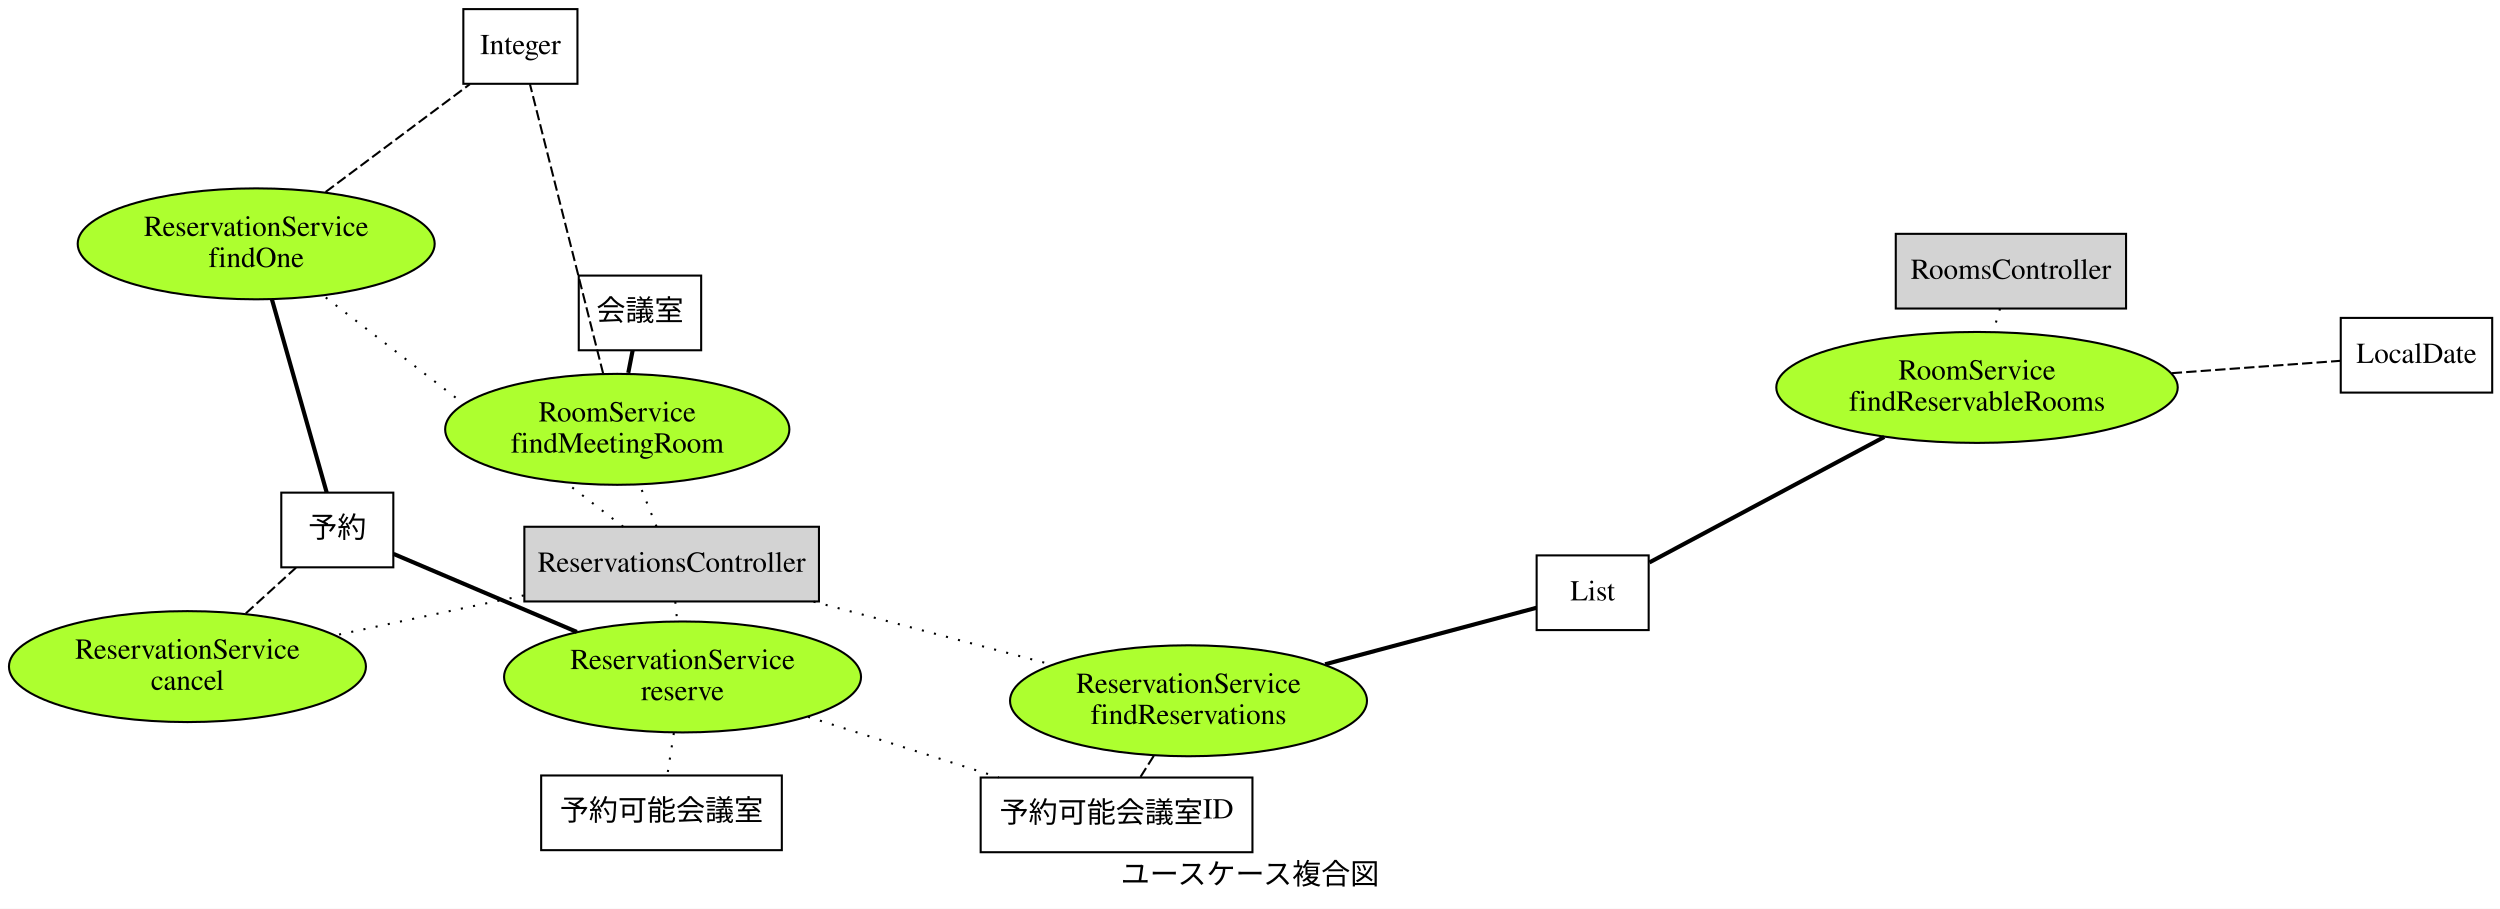
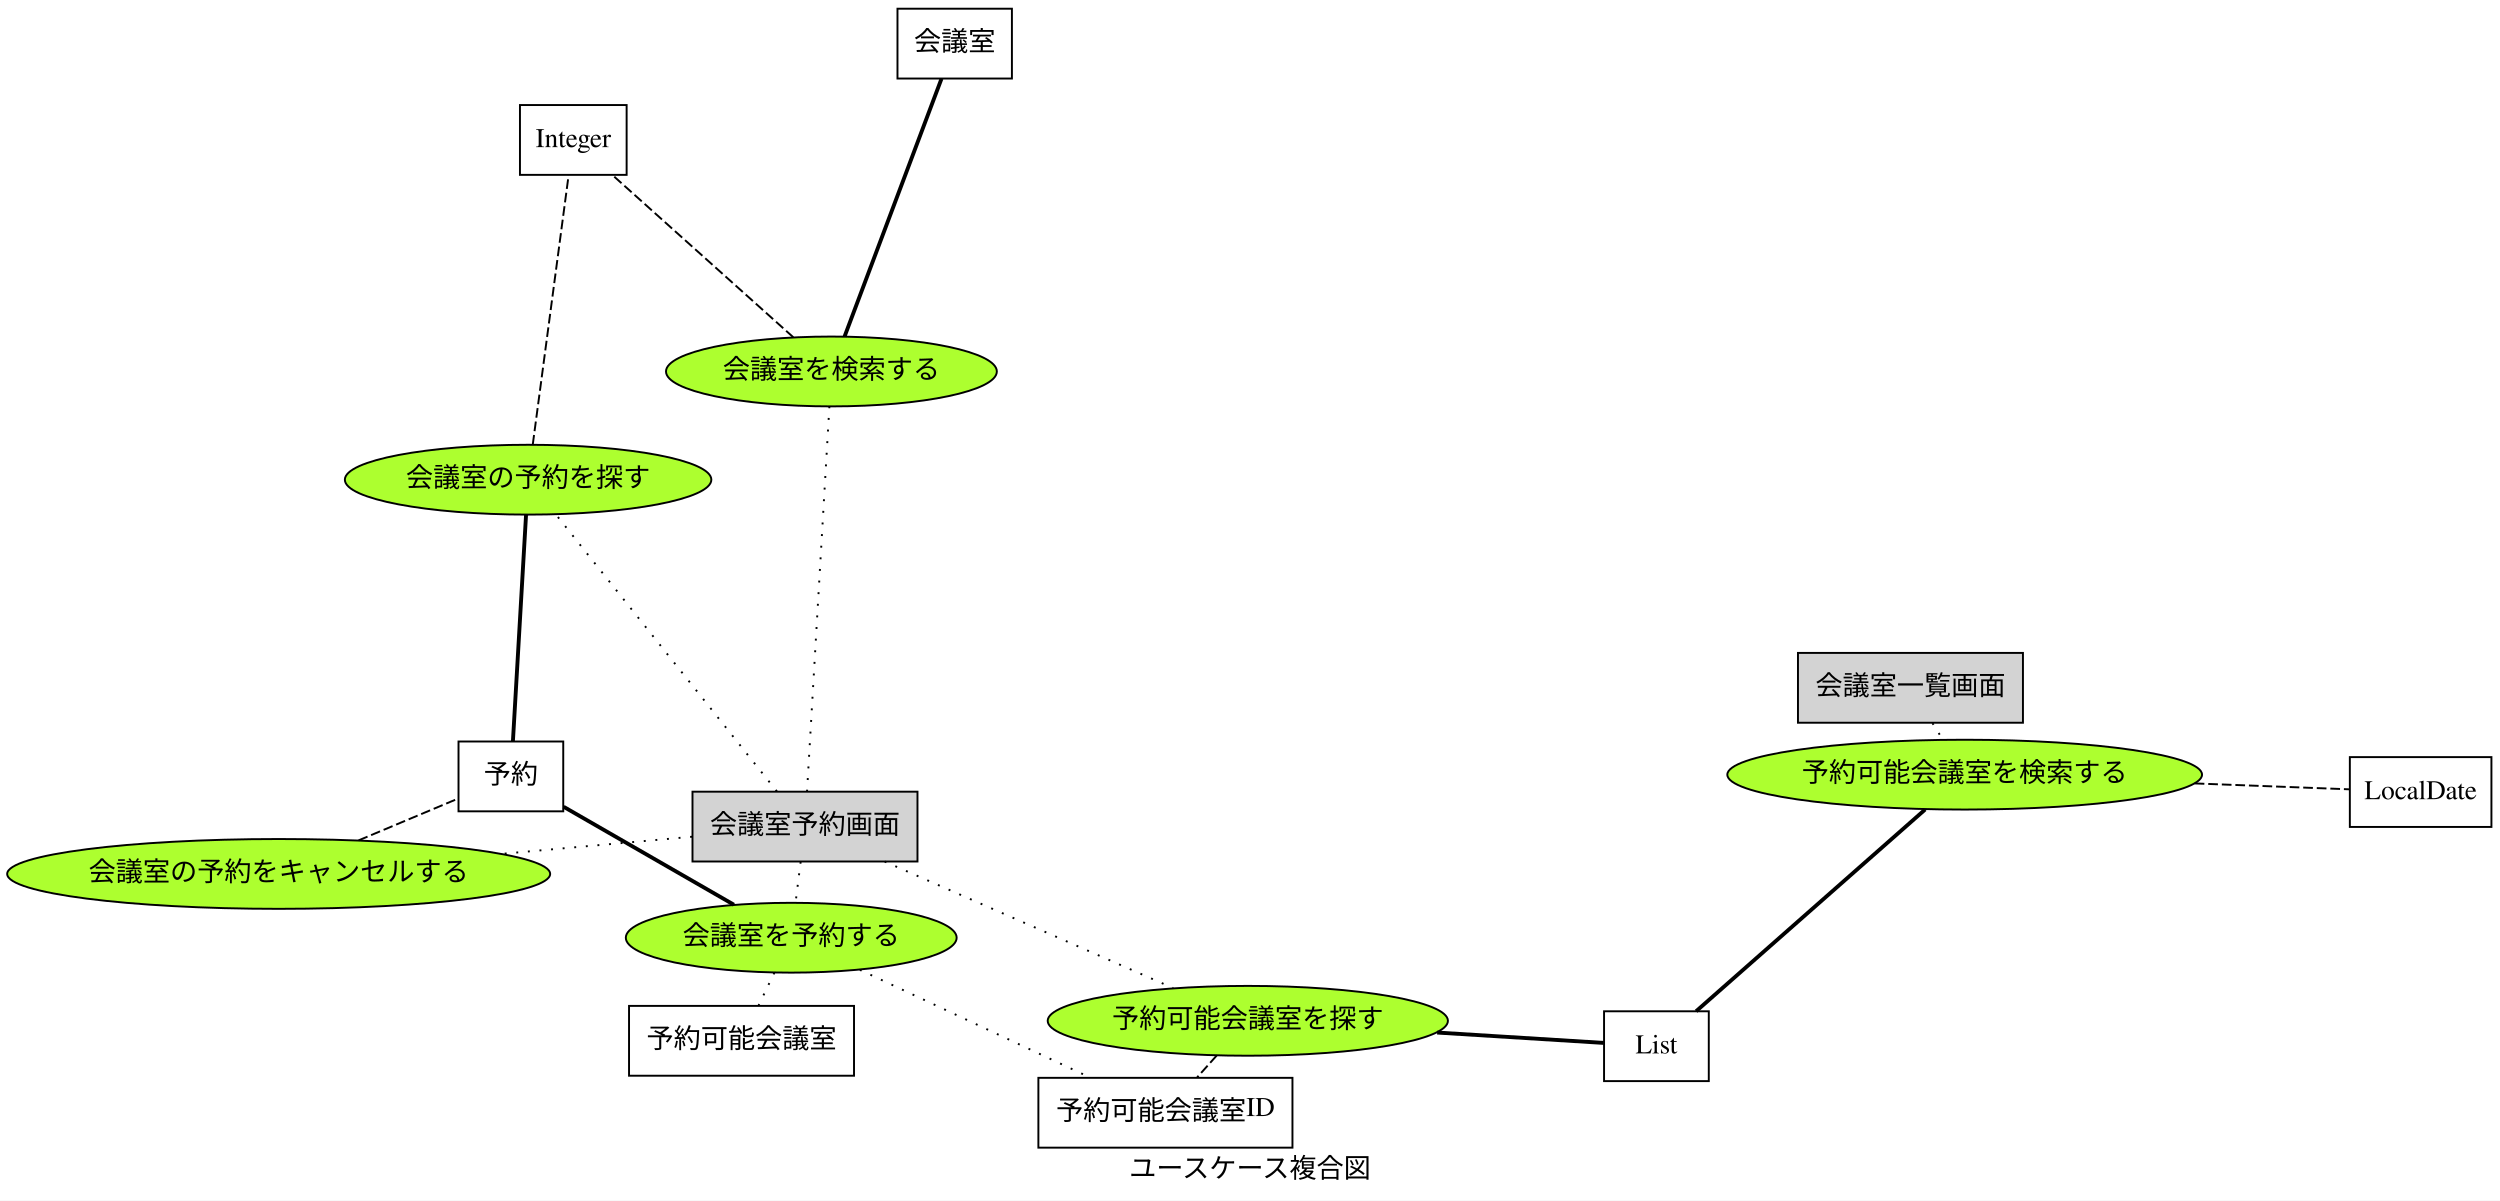
- <svg xmlns="http://www.w3.org/2000/svg" xmlns:xlink="http://www.w3.org/1999/xlink" width="1205px" height="438px" viewBox="0.00 0.00 1205.00 438.00">
-   <g id="graph0" class="graph" transform="scale(1.0 1.0) rotate(0) translate(4 411)">
-     <polygon fill="white" stroke="transparent" points="-4,27 -4,-411 1201,-411 1201,27 -4,27" />
-     <text text-anchor="middle" x="598.5" y="15.2" font-family="Times,serif" font-size="14.00">ユースケース複合図</text>
+ <svg xmlns="http://www.w3.org/2000/svg" xmlns:xlink="http://www.w3.org/1999/xlink" width="1289px" height="619px" viewBox="0.00 0.00 1289.00 619.00">
+   <g id="graph0" class="graph" transform="scale(1.0 1.0) rotate(0) translate(4 592)">
+     <polygon fill="white" stroke="transparent" points="-4,27 -4,-592 1285,-592 1285,27 -4,27" />
+     <text text-anchor="middle" x="640.5" y="15.2" font-family="Times,serif" font-size="14.00">ユースケース複合図</text>
    <g id="node1" class="node">
      <g id="a_node1">
        <a xlink:href="https://github.com/system-sekkei/library/tree/master/src/main/java/mrs/application/service/reservation/ReservationService.java" xlink:title="ReservationService.cancel(Reservation)">
-           <ellipse fill="greenyellow" stroke="black" cx="86.35" cy="-89.7" rx="86.03" ry="26.74" />
-           <text text-anchor="middle" x="86.35" y="-93.5" font-family="Times,serif" font-size="14.00">ReservationService</text>
-           <text text-anchor="middle" x="86.35" y="-78.5" font-family="Times,serif" font-size="14.00">cancel</text>
+           <ellipse fill="greenyellow" stroke="black" cx="139.68" cy="-141.4" rx="139.98" ry="18" />
+           <text text-anchor="middle" x="139.68" y="-137.7" font-family="Times,serif" font-size="14.00">
+                         会議室の予約をキャンセルする
+                     </text>
        </a>
      </g>
    </g>
    <g id="node2" class="node">
      <g id="a_node2">
        <a xlink:title="Reservation">
-           <polygon fill="none" stroke="black" points="185.58,-173.55 131.58,-173.55 131.58,-137.55 185.58,-137.55 185.58,-173.55" />
-           <text text-anchor="middle" x="158.58" y="-151.85" font-family="Times,serif" font-size="14.00">予約</text>
+           <polygon fill="none" stroke="black" points="286.41,-209.68 232.41,-209.68 232.41,-173.68 286.41,-173.68 286.41,-209.68" />
+           <text text-anchor="middle" x="259.41" y="-187.98" font-family="Times,serif" font-size="14.00">予約
+                     </text>
        </a>
      </g>
    </g>
    <g id="edge1" class="edge">
-       <path fill="none" stroke="black" stroke-dasharray="5,2" d="M114.49,-115.35C122.57,-122.71 131.21,-130.59 138.68,-137.4" />
+       <path fill="none" stroke="black" stroke-dasharray="5,2" d="M180.88,-158.7C197.79,-165.8 216.91,-173.83 232.05,-180.19" />
    </g>
    <g id="node4" class="node">
      <g id="a_node4">
        <a xlink:href="https://github.com/system-sekkei/library/tree/master/src/main/java/mrs/application/service/reservation/ReservationService.java" xlink:title="ReservationService.findOne(Integer)">
-           <ellipse fill="greenyellow" stroke="black" cx="119.48" cy="-293.47" rx="86.03" ry="26.74" />
-           <text text-anchor="middle" x="119.48" y="-297.27" font-family="Times,serif" font-size="14.00">ReservationService</text>
-           <text text-anchor="middle" x="119.48" y="-282.27" font-family="Times,serif" font-size="14.00">findOne</text>
+           <ellipse fill="greenyellow" stroke="black" cx="268.29" cy="-344.67" rx="94.48" ry="18" />
+           <text text-anchor="middle" x="268.29" y="-340.97" font-family="Times,serif" font-size="14.00">
+                         会議室の予約を探す
+                     </text>
        </a>
      </g>
    </g>
    <g id="edge3" class="edge">
-       <path fill="none" stroke="black" stroke-width="2" d="M153.47,-173.58C146.74,-197.31 134.86,-239.22 127.07,-266.67" />
+       <path fill="none" stroke="black" stroke-width="2" d="M260.46,-209.83C262.17,-239.27 265.53,-297.11 267.23,-326.54" />
    </g>
    <g id="node9" class="node">
      <g id="a_node9">
        <a xlink:href="https://github.com/system-sekkei/library/tree/master/src/main/java/mrs/application/service/reservation/ReservationService.java" xlink:title="ReservationService.reserve(Reservation)">
-           <ellipse fill="greenyellow" stroke="black" cx="324.99" cy="-84.71" rx="86.03" ry="26.74" />
-           <text text-anchor="middle" x="324.99" y="-88.51" font-family="Times,serif" font-size="14.00">ReservationService</text>
-           <text text-anchor="middle" x="324.99" y="-73.51" font-family="Times,serif" font-size="14.00">reserve</text>
+           <ellipse fill="greenyellow" stroke="black" cx="403.96" cy="-108.51" rx="85.29" ry="18" />
+           <text text-anchor="middle" x="403.96" y="-104.81" font-family="Times,serif" font-size="14.00">
+                         会議室を予約する
+                     </text>
        </a>
      </g>
    </g>
    <g id="edge9" class="edge">
-       <path fill="none" stroke="black" stroke-width="2" d="M185.69,-144.01C209.54,-133.86 244.91,-118.8 274.04,-106.4" />
+       <path fill="none" stroke="black" stroke-width="2" d="M286.59,-176.03C311.62,-161.63 348.65,-140.33 374.4,-125.51" />
    </g>
    <g id="node3" class="node">
      <g id="a_node3">
        <a xlink:title="ReservationsController">
-           <polygon fill="lightgray" stroke="black" points="390.74,-157.1 248.74,-157.1 248.74,-121.1 390.74,-121.1 390.74,-157.1" />
-           <text text-anchor="middle" x="319.74" y="-135.4" font-family="Times,serif" font-size="14.00">ReservationsController</text>
+           <polygon fill="lightgray" stroke="black" points="469.05,-183.81 353.05,-183.81 353.05,-147.81 469.05,-147.81 469.05,-183.81" />
+           <text text-anchor="middle" x="411.05" y="-162.11" font-family="Times,serif" font-size="14.00">
+                         会議室予約画面
+                     </text>
        </a>
      </g>
    </g>
    <g id="edge2" class="edge">
-       <path fill="none" stroke="black" stroke-dasharray="1,5" d="M248.45,-124.01C219.76,-117.94 186.74,-110.95 158.01,-104.87" />
+       <path fill="none" stroke="black" stroke-dasharray="1,5" d="M352.83,-160.58C324.1,-157.99 288.4,-154.78 254.48,-151.73" />
    </g>
    <g id="edge5" class="edge">
-       <path fill="none" stroke="black" stroke-dasharray="1,5" d="M296.38,-157.11C260.68,-184.63 192.44,-237.23 151.95,-268.44" />
+       <path fill="none" stroke="black" stroke-dasharray="1,5" d="M396.58,-183.95C369.14,-218.32 309.89,-292.55 282.59,-326.75" />
    </g>
    <g id="node6" class="node">
      <g id="a_node6">
        <a xlink:href="https://github.com/system-sekkei/library/tree/master/src/main/java/mrs/application/service/reservation/ReservationService.java" xlink:title="ReservationService.findReservations(ReservableRoomId)">
-           <ellipse fill="greenyellow" stroke="black" cx="568.86" cy="-73.23" rx="86.03" ry="26.74" />
-           <text text-anchor="middle" x="568.86" y="-77.03" font-family="Times,serif" font-size="14.00">ReservationService</text>
-           <text text-anchor="middle" x="568.86" y="-62.03" font-family="Times,serif" font-size="14.00">findReservations</text>
+           <ellipse fill="greenyellow" stroke="black" cx="639.37" cy="-65.67" rx="103.18" ry="18" />
+           <text text-anchor="middle" x="639.37" y="-61.97" font-family="Times,serif" font-size="14.00">
+                         予約可能会議室を探す
+                     </text>
        </a>
      </g>
    </g>
    <g id="edge8" class="edge">
-       <path fill="none" stroke="black" stroke-dasharray="1,5" d="M388.14,-121.02C423.86,-111.57 467.38,-100.06 502.76,-90.71" />
+       <path fill="none" stroke="black" stroke-dasharray="1,5" d="M452.13,-147.79C494.37,-129.27 559.64,-100.64 600.9,-82.55" />
    </g>
    <g id="edge12" class="edge">
-       <path fill="none" stroke="black" stroke-dasharray="1,5" d="M321.49,-120.99C321.77,-118.02 322.08,-114.89 322.38,-111.77" />
+       <path fill="none" stroke="black" stroke-dasharray="1,5" d="M408.81,-147.68C407.98,-140.99 407.04,-133.41 406.21,-126.72" />
    </g>
    <g id="node11" class="node">
      <g id="a_node11">
        <a xlink:href="https://github.com/system-sekkei/library/tree/master/src/main/java/mrs/application/service/room/RoomService.java" xlink:title="RoomService.findMeetingRoom(Integer)">
-           <ellipse fill="greenyellow" stroke="black" cx="293.52" cy="-204.06" rx="82.96" ry="26.74" />
-           <text text-anchor="middle" x="293.52" y="-207.86" font-family="Times,serif" font-size="14.00">RoomService</text>
-           <text text-anchor="middle" x="293.52" y="-192.86" font-family="Times,serif" font-size="14.00">findMeetingRoom</text>
+           <ellipse fill="greenyellow" stroke="black" cx="424.68" cy="-400.47" rx="85.29" ry="18" />
+           <text text-anchor="middle" x="424.68" y="-396.77" font-family="Times,serif" font-size="14.00">
+                         会議室を検索する
+                     </text>
        </a>
      </g>
    </g>
    <g id="edge15" class="edge">
-       <path fill="none" stroke="black" stroke-dasharray="1,5" d="M312.44,-157.2C309.95,-163.35 307.12,-170.37 304.41,-177.07" />
+       <path fill="none" stroke="black" stroke-dasharray="1,5" d="M412.1,-183.84C414.63,-227.52 421.09,-338.65 423.63,-382.39" />
    </g>
    <g id="node5" class="node">
      <g id="a_node5">
        <a xlink:title="Integer">
-           <polygon fill="none" stroke="black" points="274.33,-406.61 219.33,-406.61 219.33,-370.61 274.33,-370.61 274.33,-406.61" />
-           <text text-anchor="middle" x="246.83" y="-384.91" font-family="Times,serif" font-size="14.00">Integer</text>
+           <polygon fill="none" stroke="black" points="319.09,-537.84 264.09,-537.84 264.09,-501.84 319.09,-501.84 319.09,-537.84" />
+           <text text-anchor="middle" x="291.59" y="-516.14" font-family="Times,serif" font-size="14.00">
+                         Integer
+                     </text>
        </a>
      </g>
    </g>
    <g id="edge4" class="edge">
-       <path fill="none" stroke="black" stroke-dasharray="5,2" d="M152.94,-318.47C174.75,-334.76 202.73,-355.66 222.45,-370.4" />
+       <path fill="none" stroke="black" stroke-dasharray="5,2" d="M270.69,-362.76C275.16,-396.32 284.68,-467.9 289.17,-501.59" />
    </g>
    <g id="node8" class="node">
      <g id="a_node8">
        <a xlink:title="ReservableRoomId">
-           <polygon fill="none" stroke="black" points="599.68,-36.23 468.68,-36.23 468.68,-0.23 599.68,-0.23 599.68,-36.23" />
-           <text text-anchor="middle" x="534.18" y="-14.53" font-family="Times,serif" font-size="14.00">予約可能会議室ID</text>
+           <polygon fill="none" stroke="black" points="662.39,-36.27 531.39,-36.27 531.39,-0.27 662.39,-0.27 662.39,-36.27" />
+           <text text-anchor="middle" x="596.89" y="-14.57" font-family="Times,serif" font-size="14.00">
+                         予約可能会議室ID
+                     </text>
        </a>
      </g>
    </g>
    <g id="edge7" class="edge">
-       <path fill="none" stroke="black" stroke-dasharray="5,2" d="M552.13,-46.7C549.91,-43.18 547.68,-39.65 545.58,-36.32" />
+       <path fill="none" stroke="black" stroke-dasharray="5,2" d="M623.31,-47.75C620.02,-44.08 616.56,-40.21 613.26,-36.53" />
    </g>
    <g id="node7" class="node">
      <g id="a_node7">
        <a xlink:title="List">
-           <polygon fill="none" stroke="black" points="790.66,-143.3 736.66,-143.3 736.66,-107.3 790.66,-107.3 790.66,-143.3" />
-           <text text-anchor="middle" x="763.66" y="-121.6" font-family="Times,serif" font-size="14.00">List</text>
+           <polygon fill="none" stroke="black" points="877.05,-70.58 823.05,-70.58 823.05,-34.58 877.05,-34.58 877.05,-70.58" />
+           <text text-anchor="middle" x="850.05" y="-48.88" font-family="Times,serif" font-size="14.00">List
+                     </text>
        </a>
      </g>
    </g>
    <g id="edge6" class="edge">
-       <path fill="none" stroke="black" stroke-width="2" d="M736.57,-118.06C710.33,-111.04 669.51,-100.13 634.71,-90.83" />
+       <path fill="none" stroke="black" stroke-width="2" d="M822.94,-54.27C800.94,-55.63 768.5,-57.65 736.99,-59.61" />
    </g>
    <g id="node13" class="node">
      <g id="a_node13">
        <a xlink:href="https://github.com/system-sekkei/library/tree/master/src/main/java/mrs/application/service/room/RoomService.java" xlink:title="RoomService.findReservableRooms(LocalDate)">
-           <ellipse fill="greenyellow" stroke="black" cx="948.92" cy="-224.26" rx="96.75" ry="26.74" />
-           <text text-anchor="middle" x="948.92" y="-228.06" font-family="Times,serif" font-size="14.00">RoomService</text>
-           <text text-anchor="middle" x="948.92" y="-213.06" font-family="Times,serif" font-size="14.00">findReservableRooms</text>
+           <ellipse fill="greenyellow" stroke="black" cx="1008.99" cy="-192.59" rx="122.38" ry="18" />
+           <text text-anchor="middle" x="1008.99" y="-188.89" font-family="Times,serif" font-size="14.00">
+                         予約可能会議室を検索する
+                     </text>
        </a>
      </g>
    </g>
    <g id="edge16" class="edge">
-       <path fill="none" stroke="black" stroke-width="2" d="M790.99,-139.9C820.79,-155.82 868.91,-181.53 904.22,-200.39" />
+       <path fill="none" stroke="black" stroke-width="2" d="M870.51,-70.6C901.02,-97.48 958.14,-147.8 988.62,-174.64" />
    </g>
    <g id="edge11" class="edge">
-       <path fill="none" stroke="black" stroke-dasharray="1,5" d="M385.49,-65.48C414.45,-56.28 448.93,-45.32 477.39,-36.28" />
+       <path fill="none" stroke="black" stroke-dasharray="1,5" d="M439.34,-91.96C472.96,-76.23 523.38,-52.65 558.09,-36.42" />
    </g>
    <g id="node10" class="node">
      <g id="a_node10">
        <a xlink:title="ReservableRoom">
-           <polygon fill="none" stroke="black" points="372.84,-37.22 256.84,-37.22 256.84,-1.22 372.84,-1.22 372.84,-37.22" />
-           <text text-anchor="middle" x="314.84" y="-15.52" font-family="Times,serif" font-size="14.00">予約可能会議室</text>
+           <polygon fill="none" stroke="black" points="436.33,-73.36 320.33,-73.36 320.33,-37.36 436.33,-37.36 436.33,-73.36" />
+           <text text-anchor="middle" x="378.33" y="-51.66" font-family="Times,serif" font-size="14.00">
+                         予約可能会議室
+                     </text>
        </a>
      </g>
    </g>
    <g id="edge10" class="edge">
-       <path fill="none" stroke="black" stroke-dasharray="1,5" d="M320.8,-57.69C319.75,-50.93 318.65,-43.83 317.68,-37.59" />
+       <path fill="none" stroke="black" stroke-dasharray="1,5" d="M395.28,-90.52C392.67,-85.1 389.8,-79.14 387.17,-73.7" />
    </g>
    <g id="edge14" class="edge">
-       <path fill="none" stroke="black" stroke-dasharray="5,2" d="M286.73,-230.89C277.1,-268.98 259.71,-337.72 251.44,-370.4" />
+       <path fill="none" stroke="black" stroke-dasharray="5,2" d="M405.04,-418.09C380.02,-440.53 337.01,-479.11 311.75,-501.76" />
    </g>
    <g id="node12" class="node">
      <g id="a_node12">
        <a xlink:title="MeetingRoom">
-           <polygon fill="none" stroke="black" points="333.96,-278.17 274.96,-278.17 274.96,-242.17 333.96,-242.17 333.96,-278.17" />
-           <text text-anchor="middle" x="304.46" y="-256.47" font-family="Times,serif" font-size="14.00">会議室</text>
+           <polygon fill="none" stroke="black" points="517.74,-587.51 458.74,-587.51 458.74,-551.51 517.74,-551.51 517.74,-587.51" />
+           <text text-anchor="middle" x="488.24" y="-565.81" font-family="Times,serif" font-size="14.00">会議室
+                     </text>
        </a>
      </g>
    </g>
    <g id="edge13" class="edge">
-       <path fill="none" stroke="black" stroke-width="2" d="M300.94,-242.11C300.26,-238.65 299.54,-234.95 298.83,-231.28" />
+       <path fill="none" stroke="black" stroke-width="2" d="M481.44,-551.42C469.2,-518.89 443.63,-450.87 431.43,-418.43" />
    </g>
    <g id="node14" class="node">
      <g id="a_node14">
        <a xlink:title="LocalDate">
-           <polygon fill="none" stroke="black" points="1197.24,-257.77 1124.24,-257.77 1124.24,-221.77 1197.24,-221.77 1197.24,-257.77" />
-           <text text-anchor="middle" x="1160.74" y="-236.07" font-family="Times,serif" font-size="14.00">LocalDate</text>
+           <polygon fill="none" stroke="black" points="1280.58,-201.63 1207.58,-201.63 1207.58,-165.63 1280.58,-165.63 1280.58,-201.63" />
+           <text text-anchor="middle" x="1244.08" y="-179.93" font-family="Times,serif" font-size="14.00">
+                         LocalDate
+                     </text>
        </a>
      </g>
    </g>
    <g id="edge17" class="edge">
-       <path fill="none" stroke="black" stroke-dasharray="5,2" d="M1042.75,-231.13C1071.52,-233.24 1101.5,-235.43 1124.04,-237.08" />
+       <path fill="none" stroke="black" stroke-dasharray="5,2" d="M1127.57,-188.07C1156.67,-186.96 1185.68,-185.85 1207.48,-185.02" />
    </g>
    <g id="node15" class="node">
      <g id="a_node15">
        <a xlink:title="RoomsController">
-           <polygon fill="lightgray" stroke="black" points="1020.76,-298.29 909.76,-298.29 909.76,-262.29 1020.76,-262.29 1020.76,-298.29" />
-           <text text-anchor="middle" x="965.26" y="-276.59" font-family="Times,serif" font-size="14.00">RoomsController</text>
+           <polygon fill="lightgray" stroke="black" points="1039.03,-255.36 923.03,-255.36 923.03,-219.36 1039.03,-219.36 1039.03,-255.36" />
+           <text text-anchor="middle" x="981.03" y="-233.66" font-family="Times,serif" font-size="14.00">
+                         会議室一覧画面
+                     </text>
        </a>
      </g>
    </g>
    <g id="edge18" class="edge">
-       <path fill="none" stroke="black" stroke-dasharray="1,5" d="M960,-262.26C958.99,-258.8 957.91,-255.11 956.84,-251.45" />
+       <path fill="none" stroke="black" stroke-dasharray="1,5" d="M992.4,-219.15C994.16,-216.34 995.97,-213.44 997.72,-210.64" />
    </g>
  </g>
</svg>
